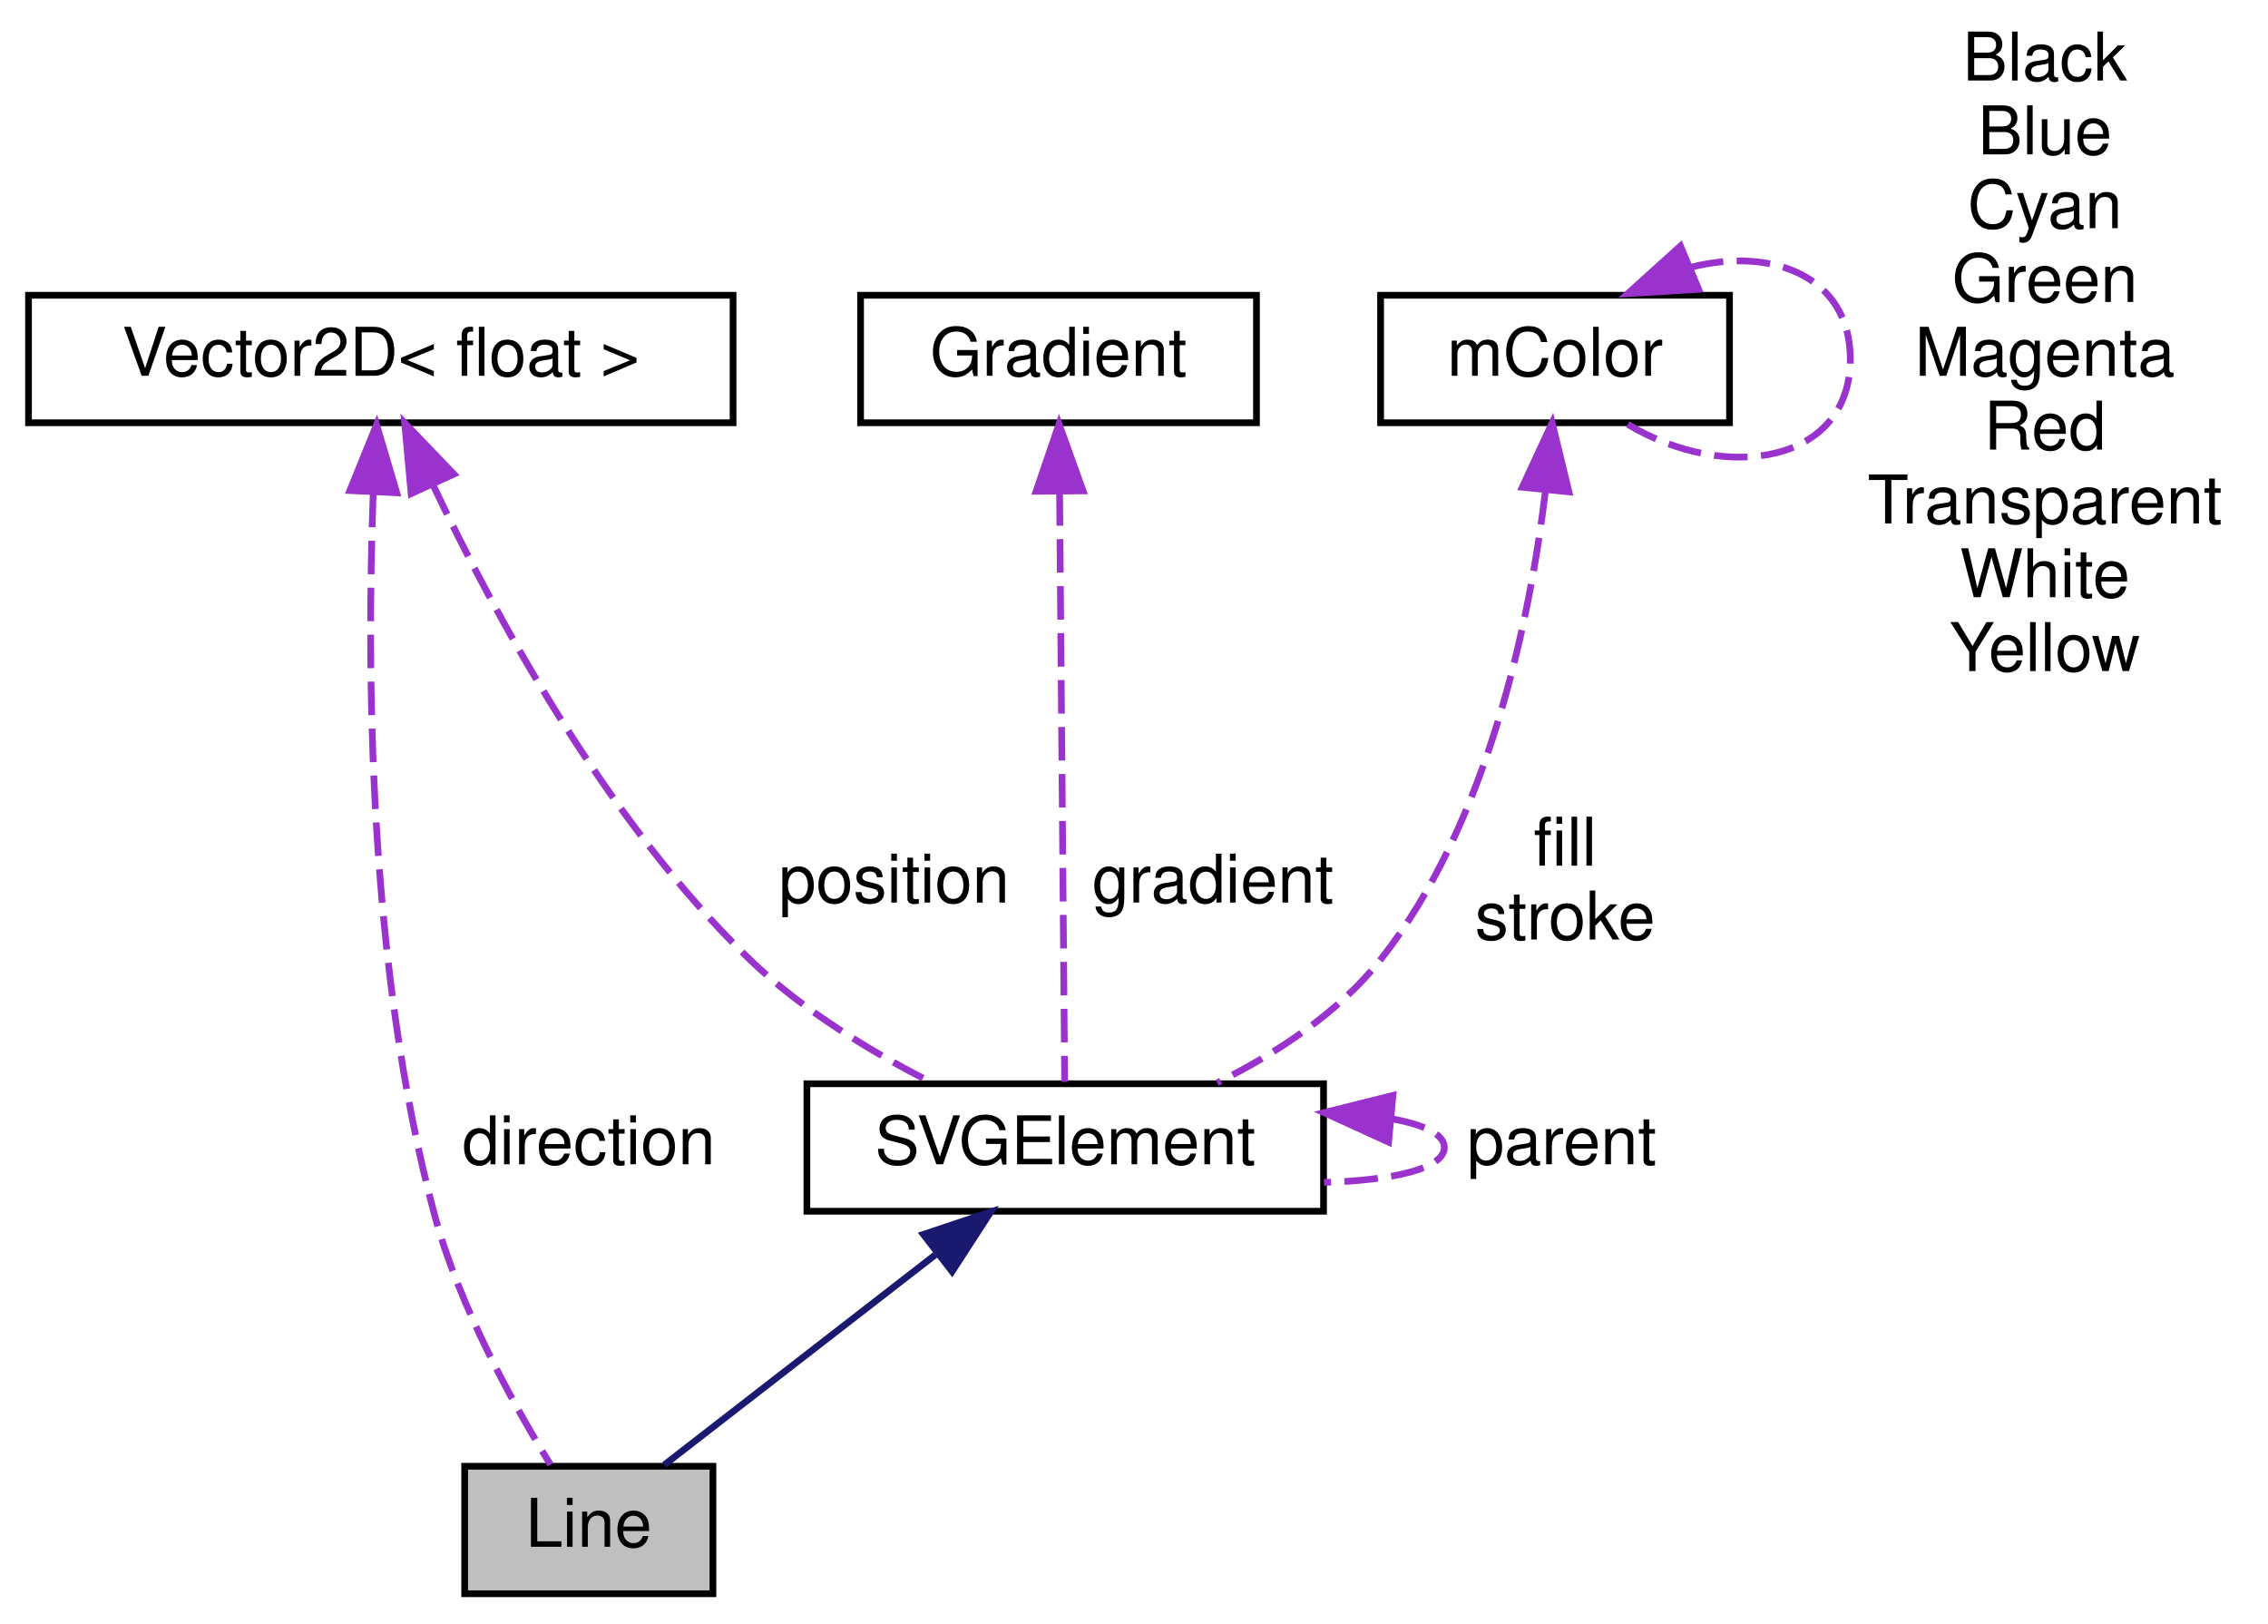
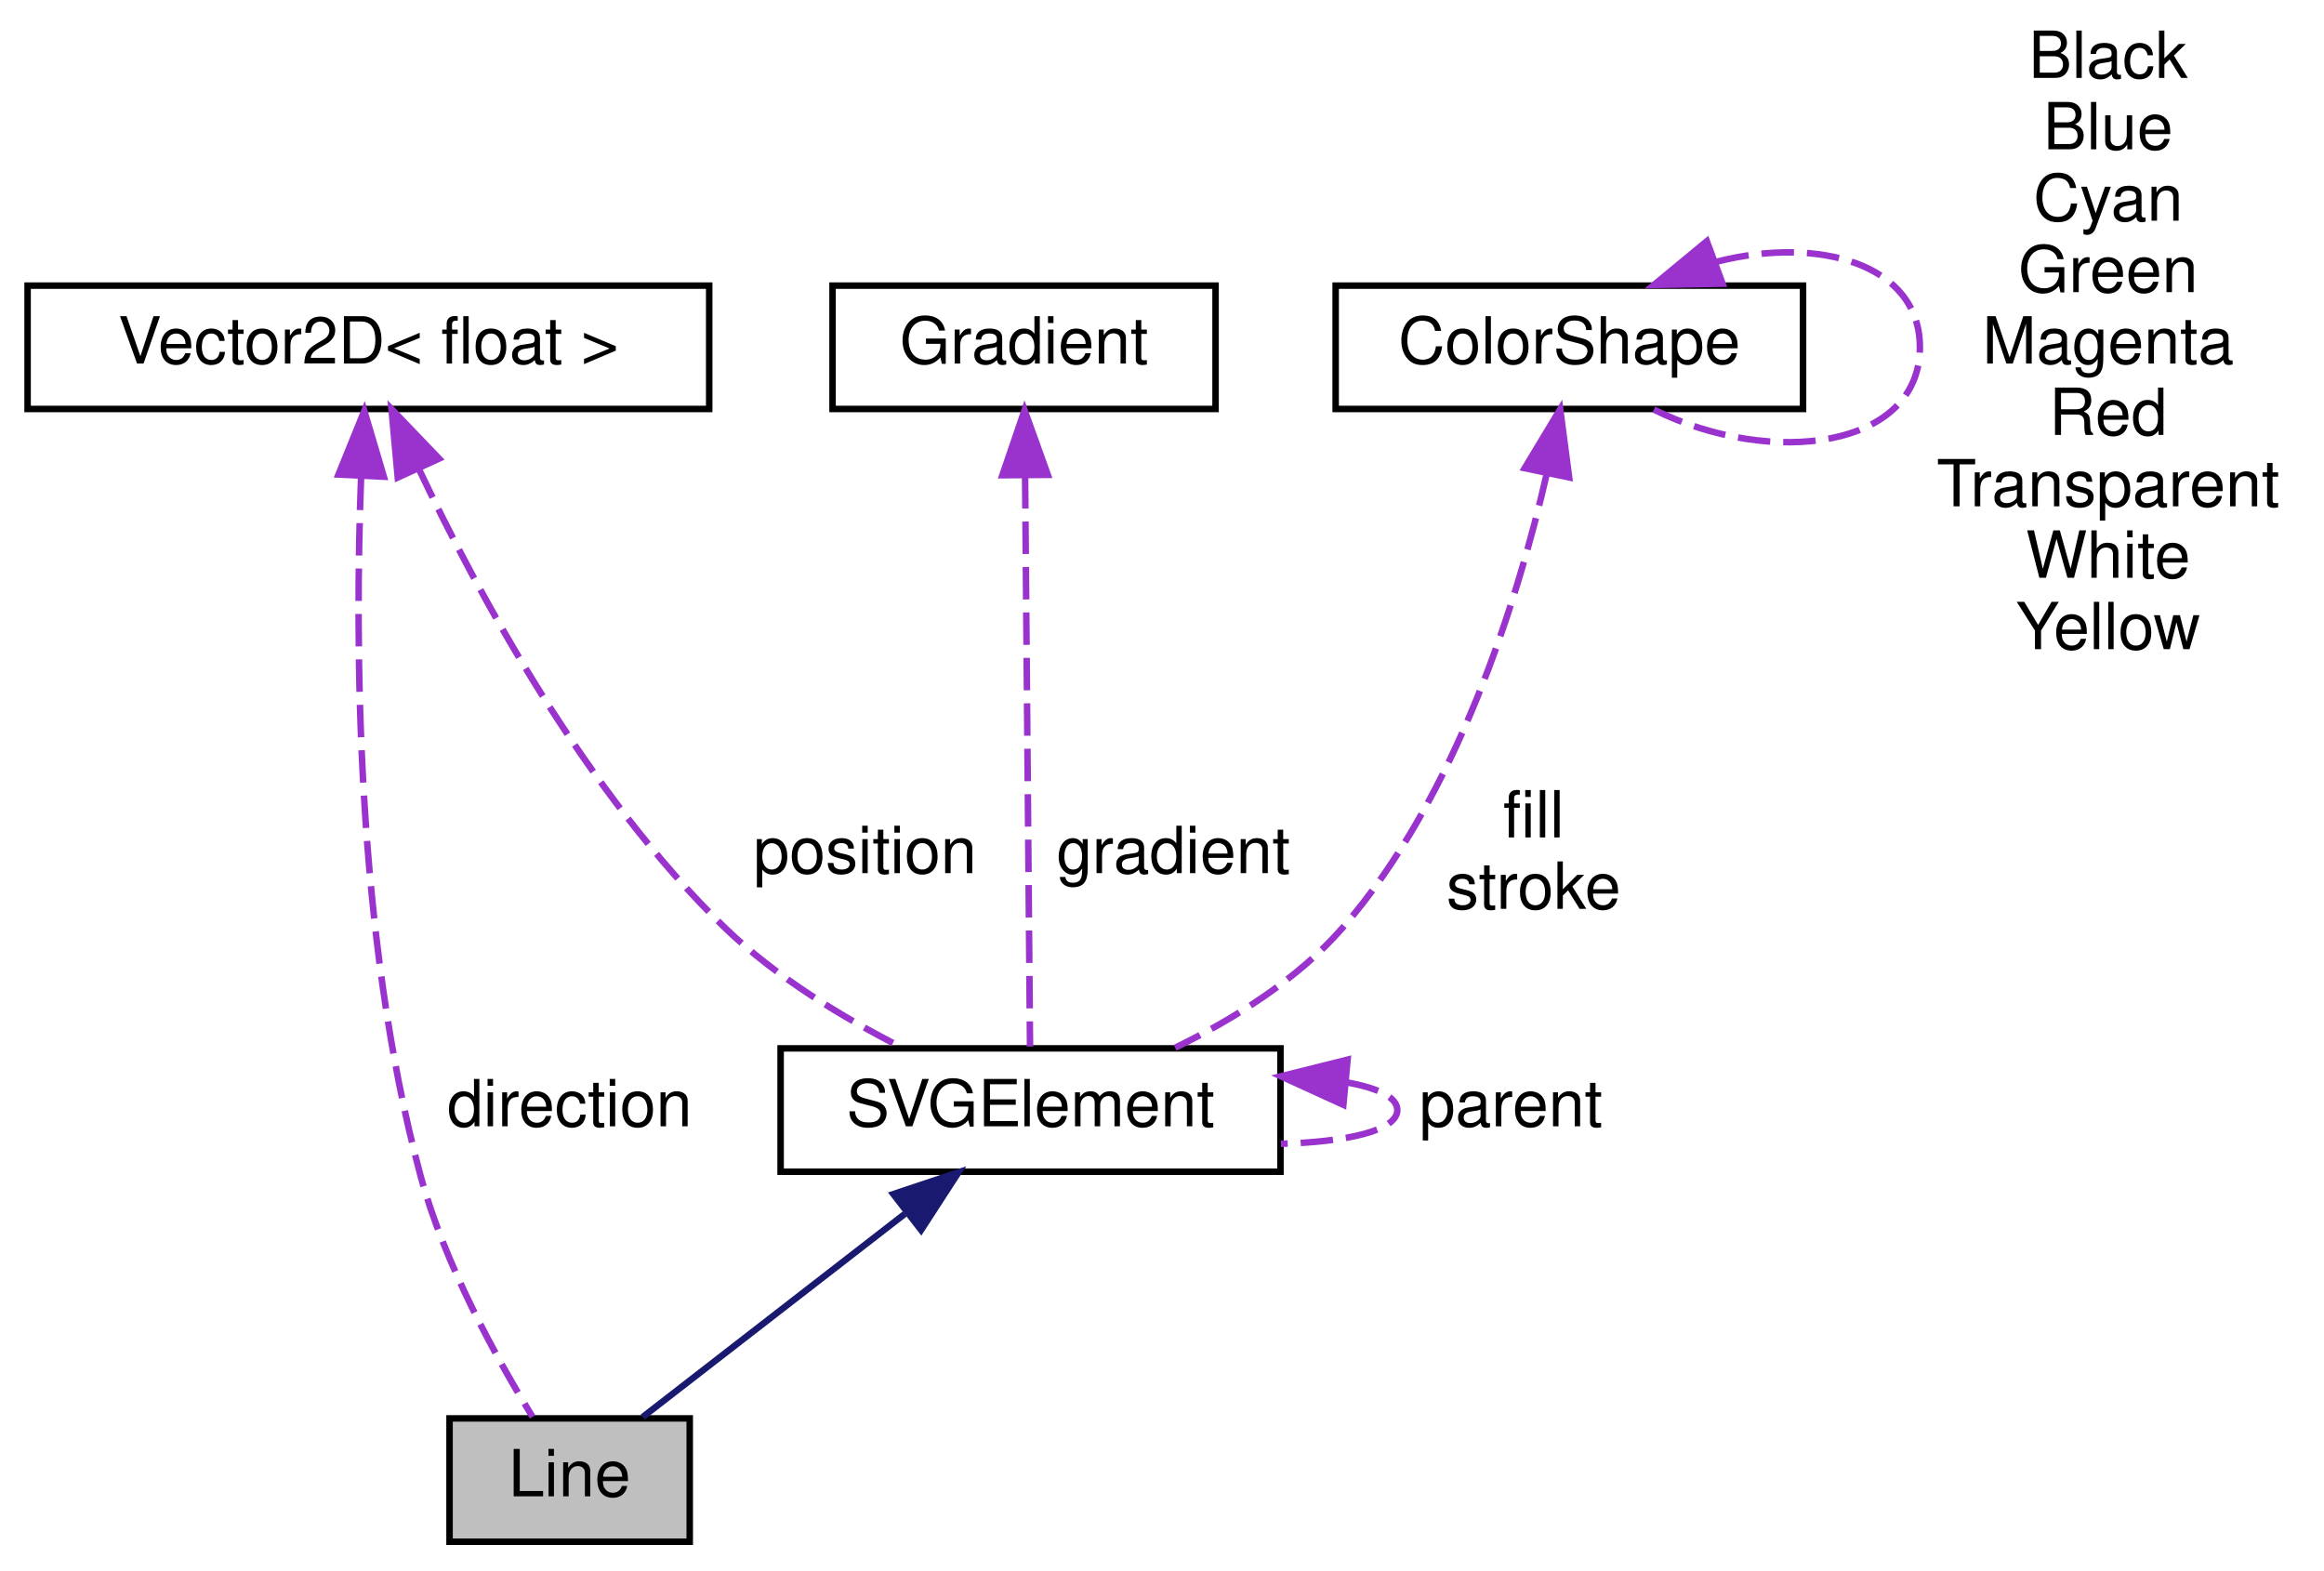
- <svg xmlns="http://www.w3.org/2000/svg" xmlns:xlink="http://www.w3.org/1999/xlink" width="338pt" height="242pt" viewBox="0.00 0.00 337.50 242.00">
+ <svg xmlns="http://www.w3.org/2000/svg" xmlns:xlink="http://www.w3.org/1999/xlink" width="358pt" height="242pt" viewBox="0.00 0.00 357.50 242.00">
  <g id="graph0" class="graph" transform="scale(1 1) rotate(0) translate(4 238)">
    <g id="node1" class="node">
      <g id="a_node1">
        <a xlink:title="Represents a line in 2D space.">
          <polygon fill="#bfbfbf" stroke="black" points="65,-0.5 65,-19.5 102,-19.5 102,-0.5 65,-0.5" />
          <text text-anchor="middle" x="83.5" y="-7.5" font-family="Helvetica,sans-Serif" font-size="10.00">Line</text>
        </a>
      </g>
    </g>
    <g id="node2" class="node">
      <g id="a_node2">
        <a xlink:href="classSVGElement.html" target="_top" xlink:title="Represents an element in an SVG file.">
          <polygon fill="none" stroke="black" points="116,-57.5 116,-76.5 193,-76.5 193,-57.5 116,-57.5" />
          <text text-anchor="middle" x="154.5" y="-64.5" font-family="Helvetica,sans-Serif" font-size="10.00">SVGElement</text>
        </a>
      </g>
    </g>
    <g id="edge1" class="edge">
      <path fill="none" stroke="midnightblue" d="M135.13,-51C122.18,-40.96 105.58,-28.1 94.75,-19.71" />
      <polygon fill="midnightblue" stroke="midnightblue" points="133.36,-54.05 143.41,-57.41 137.64,-48.52 133.36,-54.05" />
    </g>
-     <g id="edge4" class="edge">
+     <g id="edge6" class="edge">
      <path fill="none" stroke="#9a32cd" stroke-dasharray="5,2" d="M203.22,-71.26C207.98,-70.4 211,-68.98 211,-67 211,-63.83 203.27,-62.09 193.06,-61.8" />
      <polygon fill="#9a32cd" stroke="#9a32cd" points="202.69,-67.8 193.06,-72.2 203.34,-74.77 202.69,-67.8" />
      <text text-anchor="middle" x="228.5" y="-64.5" font-family="Helvetica,sans-Serif" font-size="10.00"> parent</text>
    </g>
    <g id="node3" class="node">
      <g id="a_node3">
        <a xlink:href="classVector2D.html" target="_top" xlink:title=" ">
          <polygon fill="none" stroke="black" points="0,-175 0,-194 105,-194 105,-175 0,-175" />
          <text text-anchor="middle" x="52.5" y="-182" font-family="Helvetica,sans-Serif" font-size="10.00">Vector2D&lt; float &gt;</text>
        </a>
      </g>
    </g>
    <g id="edge7" class="edge">
      <path fill="none" stroke="#9a32cd" stroke-dasharray="5,2" d="M51.37,-164.42C50.42,-139.32 50.51,-94.05 60.5,-57 64.22,-43.21 72.27,-28.69 77.79,-19.74" />
      <polygon fill="#9a32cd" stroke="#9a32cd" points="47.89,-164.9 51.87,-174.72 54.88,-164.56 47.89,-164.9" />
      <text text-anchor="middle" x="83.5" y="-64.5" font-family="Helvetica,sans-Serif" font-size="10.00"> direction</text>
    </g>
    <g id="edge2" class="edge">
      <path fill="none" stroke="#9a32cd" stroke-dasharray="5,2" d="M60.22,-165.87C69.33,-146.62 85.99,-115.77 107.5,-95 115.35,-87.42 125.74,-81.16 134.75,-76.59" />
      <polygon fill="#9a32cd" stroke="#9a32cd" points="57.02,-164.44 56.06,-174.99 63.39,-167.35 57.02,-164.44" />
      <text text-anchor="middle" x="129" y="-103.5" font-family="Helvetica,sans-Serif" font-size="10.00"> position</text>
    </g>
    <g id="node4" class="node">
      <g id="a_node4">
        <a xlink:href="classGradient.html" target="_top" xlink:title="A class that represents a gradient.">
          <polygon fill="none" stroke="black" points="124,-175 124,-194 183,-194 183,-175 124,-175" />
          <text text-anchor="middle" x="153.5" y="-182" font-family="Helvetica,sans-Serif" font-size="10.00">Gradient</text>
        </a>
      </g>
    </g>
    <g id="edge3" class="edge">
      <path fill="none" stroke="#9a32cd" stroke-dasharray="5,2" d="M153.66,-164.66C153.88,-139.37 154.26,-95.44 154.42,-76.78" />
      <polygon fill="#9a32cd" stroke="#9a32cd" points="150.16,-164.79 153.58,-174.82 157.16,-164.85 150.16,-164.79" />
      <text text-anchor="middle" x="176.5" y="-103.5" font-family="Helvetica,sans-Serif" font-size="10.00"> gradient</text>
    </g>
    <g id="node5" class="node">
      <g id="a_node5">
-         <a xlink:href="classmColor.html" target="_top" xlink:title="Utility class for manipulating RGBA mColors.">
-           <polygon fill="none" stroke="black" points="201.5,-175 201.5,-194 253.5,-194 253.5,-175 201.5,-175" />
-           <text text-anchor="middle" x="227.5" y="-182" font-family="Helvetica,sans-Serif" font-size="10.00">mColor</text>
+         <a xlink:href="classColorShape.html" target="_top" xlink:title="Utility class for manipulating RGBA ColorShapes.">
+           <polygon fill="none" stroke="black" points="201.5,-175 201.5,-194 273.5,-194 273.5,-175 201.5,-175" />
+           <text text-anchor="middle" x="237.5" y="-182" font-family="Helvetica,sans-Serif" font-size="10.00">ColorShape</text>
        </a>
      </g>
    </g>
+     <g id="edge4" class="edge">
+       <path fill="none" stroke="#9a32cd" stroke-dasharray="5,2" d="M234.01,-164.98C229.56,-145.62 220.21,-115.29 202.5,-95 195.58,-87.08 185.75,-80.98 176.78,-76.6" />
+       <polygon fill="#9a32cd" stroke="#9a32cd" points="230.62,-165.88 236.09,-174.96 237.47,-164.45 230.62,-165.88" />
+       <text text-anchor="middle" x="232" y="-109" font-family="Helvetica,sans-Serif" font-size="10.00"> fill</text>
+       <text text-anchor="middle" x="232" y="-98" font-family="Helvetica,sans-Serif" font-size="10.00">stroke</text>
+     </g>
    <g id="edge5" class="edge">
-       <path fill="none" stroke="#9a32cd" stroke-dasharray="5,2" d="M226.06,-164.79C223.72,-145.49 217.58,-115.4 201.5,-95 195.21,-87.02 185.86,-80.97 177.15,-76.64" />
-       <polygon fill="#9a32cd" stroke="#9a32cd" points="222.61,-165.39 227.07,-175 229.57,-164.7 222.61,-165.39" />
-       <text text-anchor="middle" x="229" y="-109" font-family="Helvetica,sans-Serif" font-size="10.00"> fill</text>
-       <text text-anchor="middle" x="229" y="-98" font-family="Helvetica,sans-Serif" font-size="10.00">stroke</text>
-     </g>
-     <g id="edge6" class="edge">
-       <path fill="none" stroke="#9a32cd" stroke-dasharray="5,2" d="M247.65,-198.15C259.9,-201.31 271.5,-196.76 271.5,-184.5 271.5,-169.11 253.24,-165.87 238.33,-174.76" />
-       <polygon fill="#9a32cd" stroke="#9a32cd" points="248.9,-194.89 238.33,-194.24 246.19,-201.34 248.9,-194.89" />
-       <text text-anchor="middle" x="300.5" y="-226" font-family="Helvetica,sans-Serif" font-size="10.00"> Black</text>
-       <text text-anchor="middle" x="300.5" y="-215" font-family="Helvetica,sans-Serif" font-size="10.00">Blue</text>
-       <text text-anchor="middle" x="300.5" y="-204" font-family="Helvetica,sans-Serif" font-size="10.00">Cyan</text>
-       <text text-anchor="middle" x="300.5" y="-193" font-family="Helvetica,sans-Serif" font-size="10.00">Green</text>
-       <text text-anchor="middle" x="300.5" y="-182" font-family="Helvetica,sans-Serif" font-size="10.00">Magenta</text>
-       <text text-anchor="middle" x="300.5" y="-171" font-family="Helvetica,sans-Serif" font-size="10.00">Red</text>
-       <text text-anchor="middle" x="300.5" y="-160" font-family="Helvetica,sans-Serif" font-size="10.00">Transparent</text>
-       <text text-anchor="middle" x="300.5" y="-149" font-family="Helvetica,sans-Serif" font-size="10.00">White</text>
-       <text text-anchor="middle" x="300.5" y="-138" font-family="Helvetica,sans-Serif" font-size="10.00">Yellow</text>
+       <path fill="none" stroke="#9a32cd" stroke-dasharray="5,2" d="M260.22,-197.69C275.98,-201.7 291.5,-197.31 291.5,-184.5 291.5,-169.04 268.86,-165.84 250.52,-174.9" />
+       <polygon fill="#9a32cd" stroke="#9a32cd" points="261.11,-194.29 250.52,-194.1 258.68,-200.85 261.11,-194.29" />
+       <text text-anchor="middle" x="320.5" y="-226" font-family="Helvetica,sans-Serif" font-size="10.00"> Black</text>
+       <text text-anchor="middle" x="320.5" y="-215" font-family="Helvetica,sans-Serif" font-size="10.00">Blue</text>
+       <text text-anchor="middle" x="320.5" y="-204" font-family="Helvetica,sans-Serif" font-size="10.00">Cyan</text>
+       <text text-anchor="middle" x="320.5" y="-193" font-family="Helvetica,sans-Serif" font-size="10.00">Green</text>
+       <text text-anchor="middle" x="320.5" y="-182" font-family="Helvetica,sans-Serif" font-size="10.00">Magenta</text>
+       <text text-anchor="middle" x="320.5" y="-171" font-family="Helvetica,sans-Serif" font-size="10.00">Red</text>
+       <text text-anchor="middle" x="320.5" y="-160" font-family="Helvetica,sans-Serif" font-size="10.00">Transparent</text>
+       <text text-anchor="middle" x="320.5" y="-149" font-family="Helvetica,sans-Serif" font-size="10.00">White</text>
+       <text text-anchor="middle" x="320.5" y="-138" font-family="Helvetica,sans-Serif" font-size="10.00">Yellow</text>
    </g>
  </g>
</svg>
